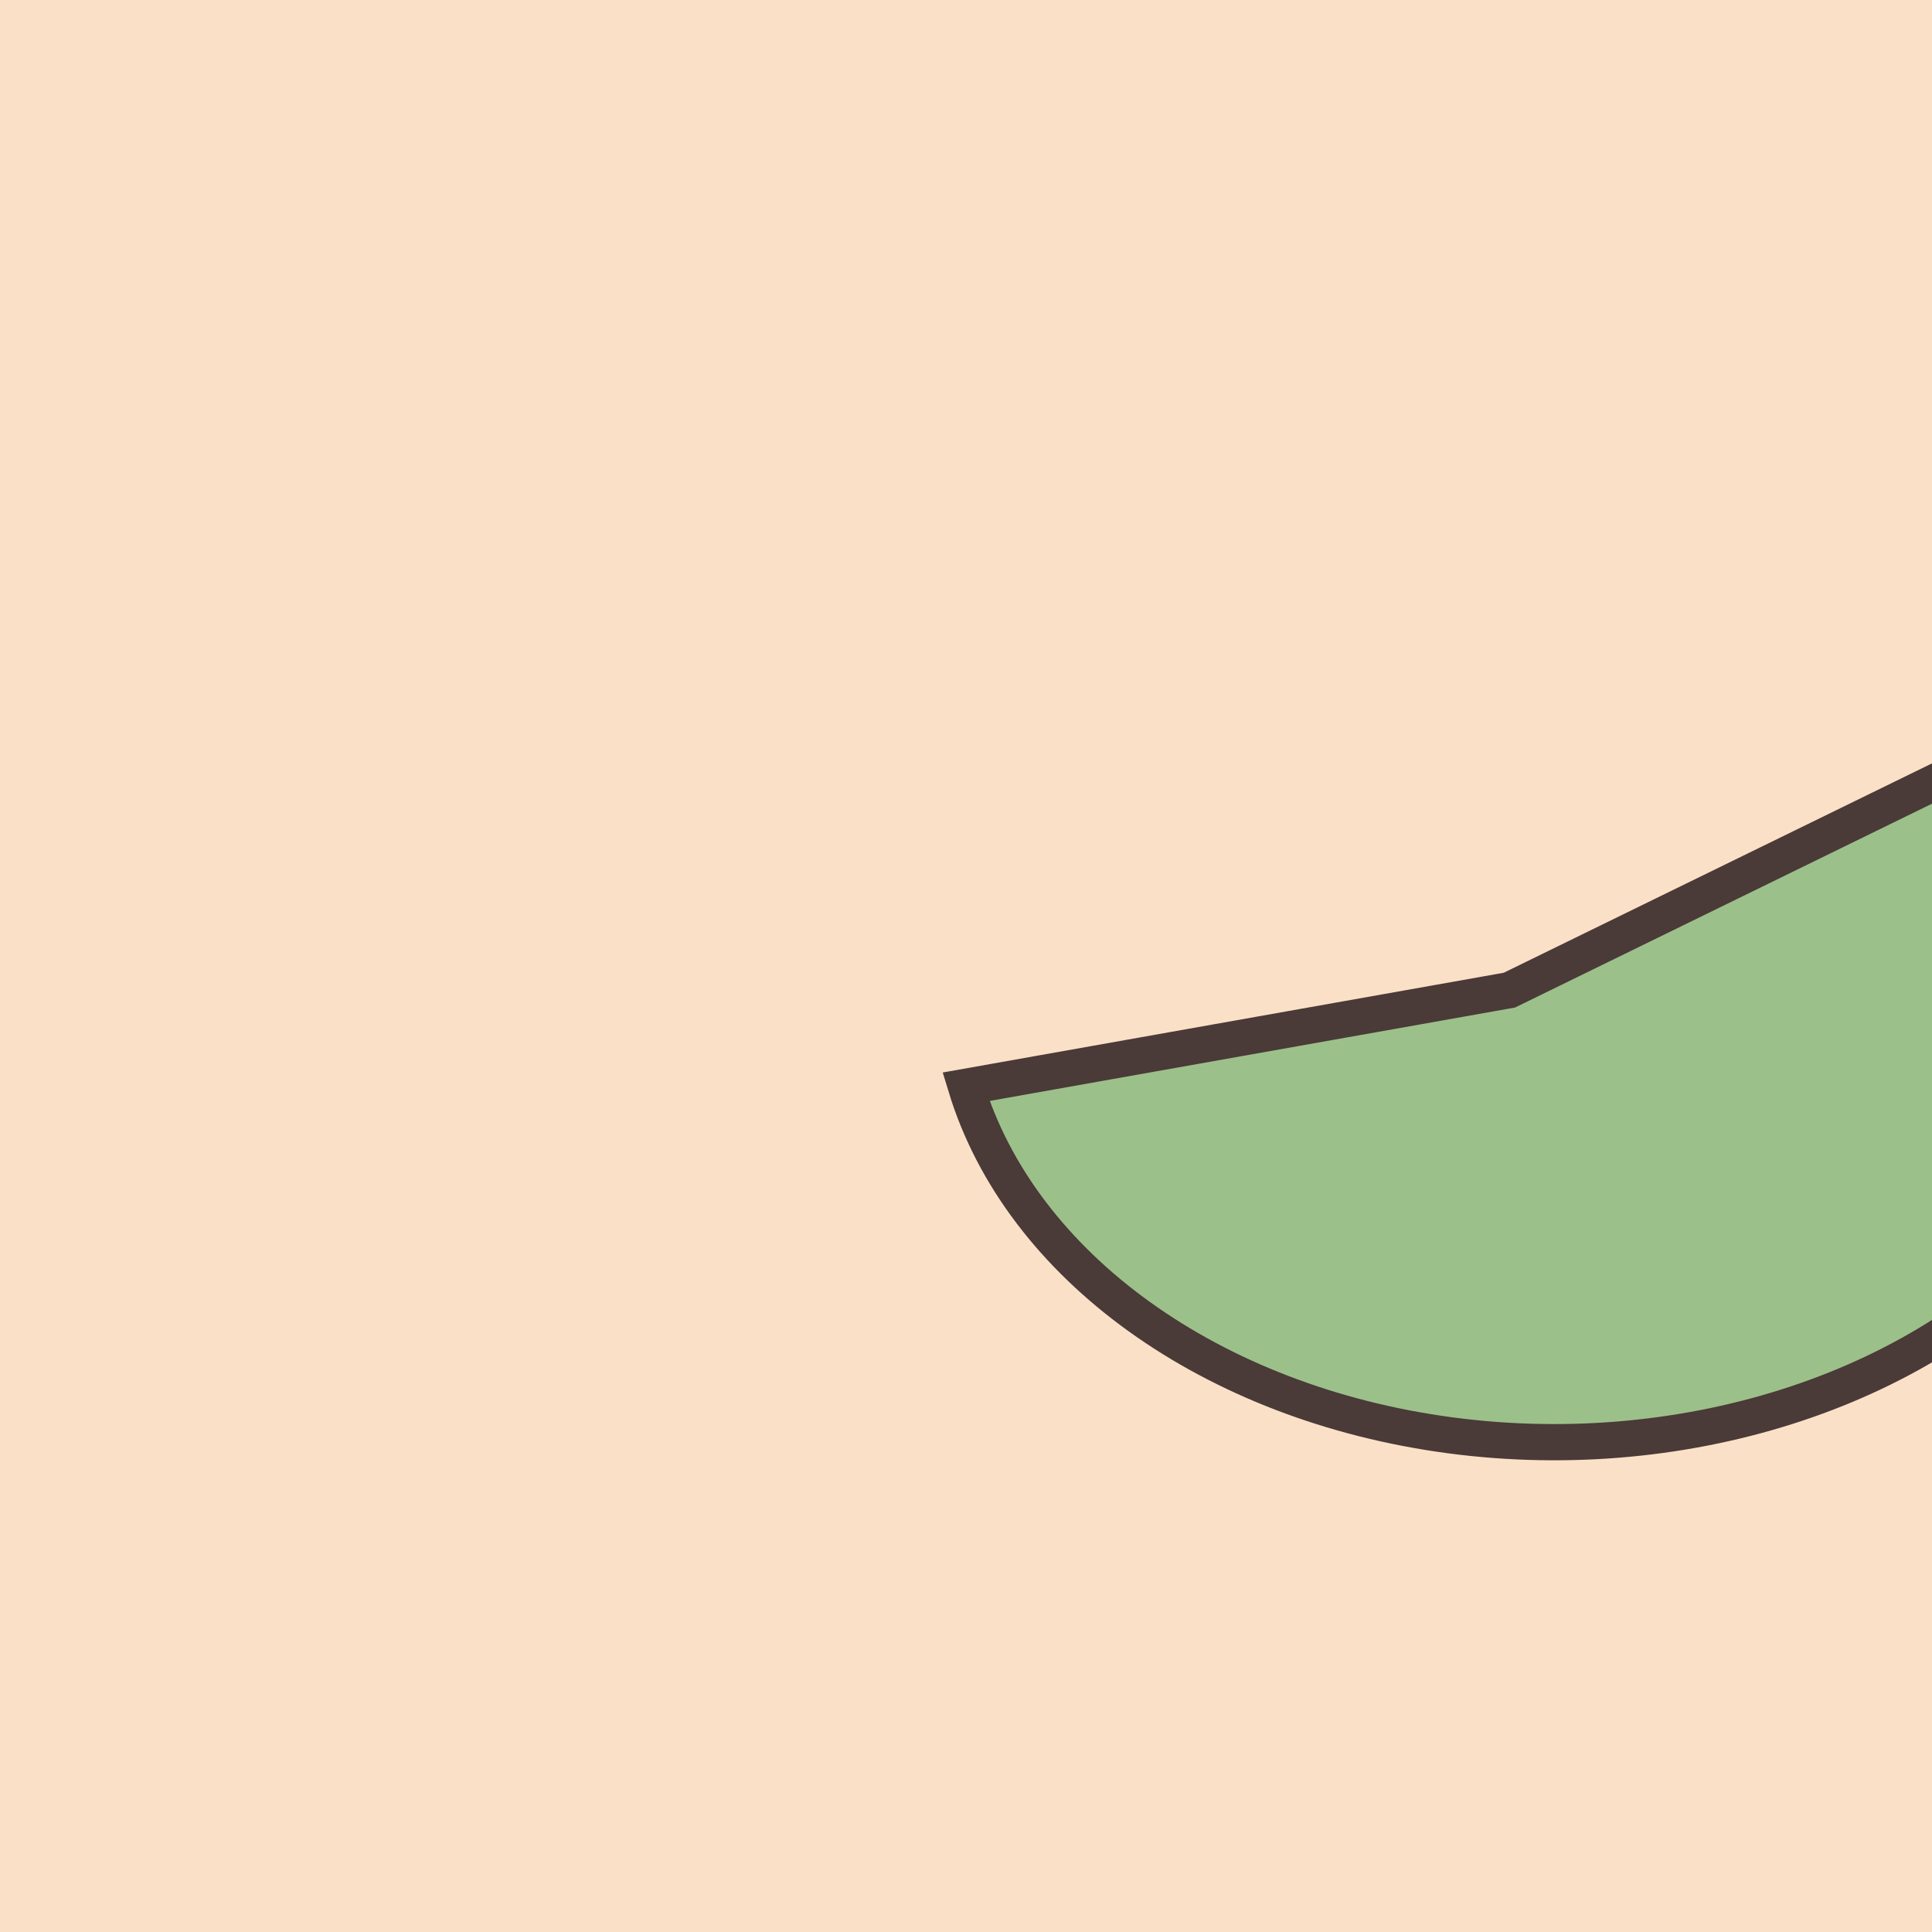
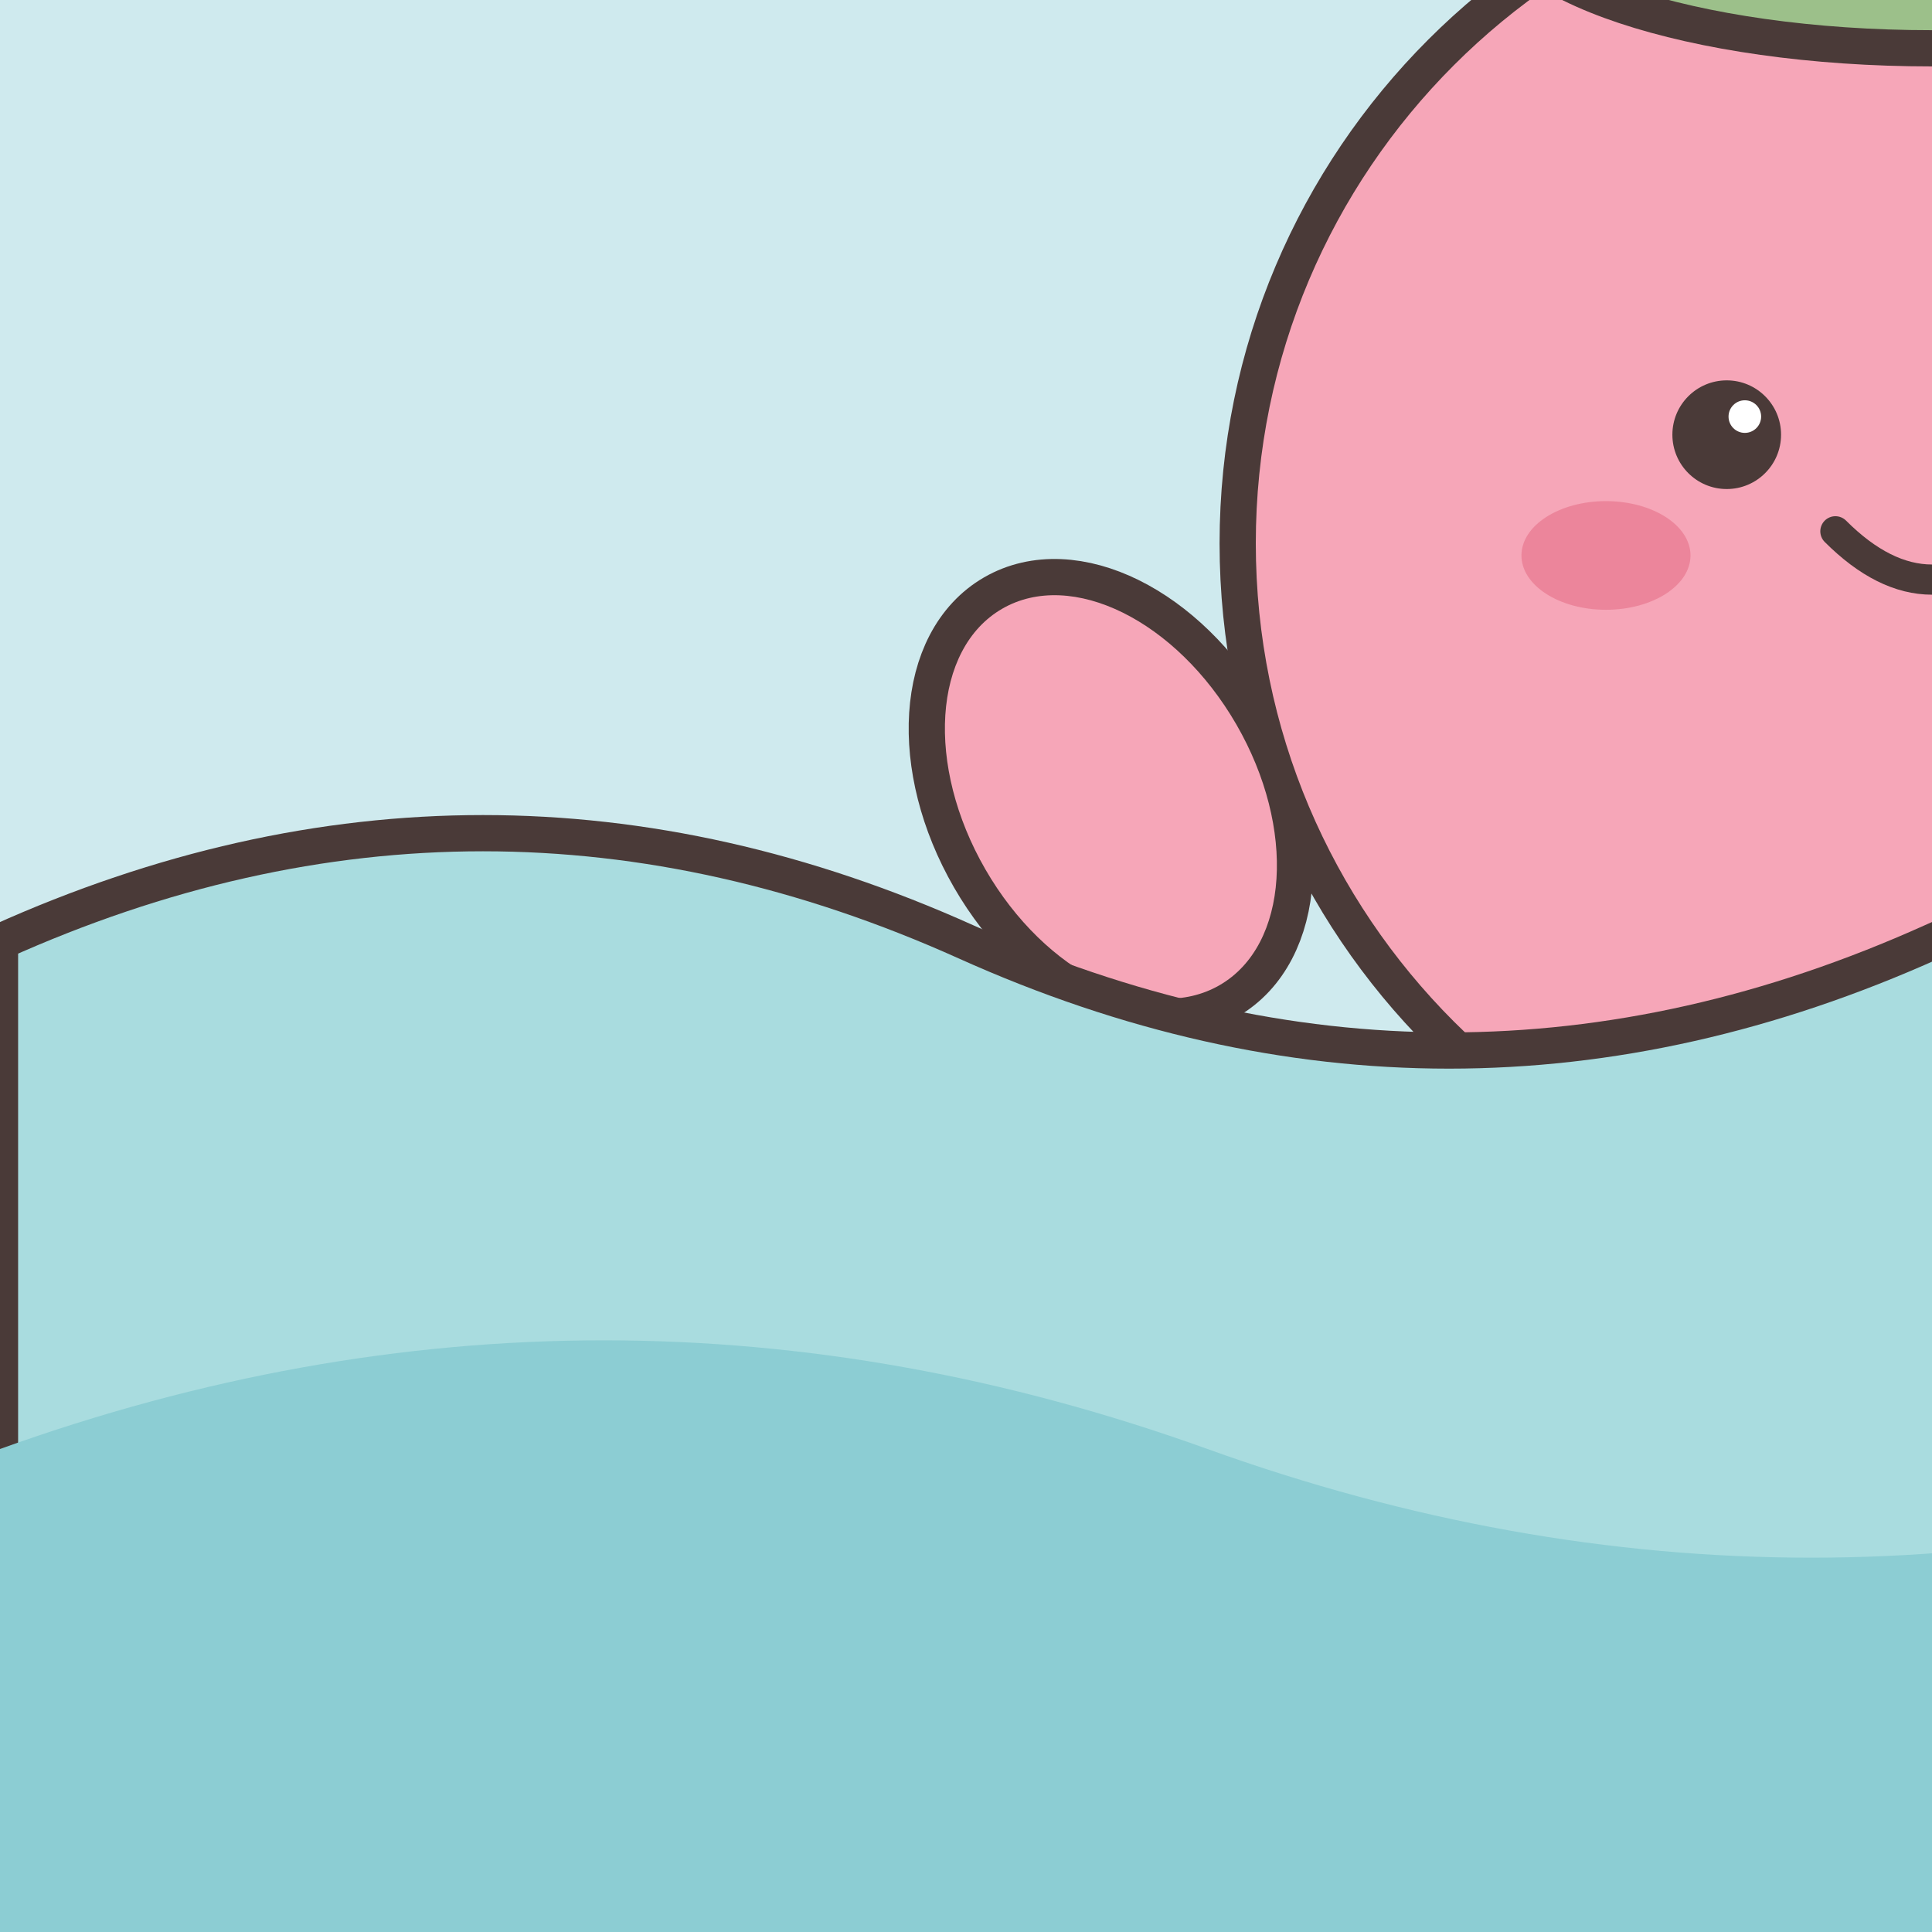
<svg xmlns="http://www.w3.org/2000/svg" width="160" height="160" viewBox="0 160 160 160">
-   <rect width="320" height="320" fill="#fbe0c8" />
-   <path d="M0 70Q80 40 160 70T320 70M0 150Q80 120 160 150T320 150" fill="none" stroke="#f1c19c" stroke-width="8" stroke-linecap="round" />
-   <path d="M80 250a50 38 0 1 0 90 -30L125 242Z" fill="#9cc08a" stroke="#4a3a38" stroke-width="3" />
-   <path d="M215 120a42 32 0 1 0 76 -26L253 114Z" fill="#6f9f6b" stroke="#4a3a38" stroke-width="3" />
-   <ellipse cx="238" cy="225" rx="13.5" ry="24" fill="#f4a9bd" stroke="#4a3a38" stroke-width="3" transform="rotate(0 238 255)" />
-   <ellipse cx="238" cy="225" rx="13.5" ry="24" fill="#f4a9bd" stroke="#4a3a38" stroke-width="3" transform="rotate(72 238 255)" />
-   <ellipse cx="238" cy="225" rx="13.5" ry="24" fill="#f4a9bd" stroke="#4a3a38" stroke-width="3" transform="rotate(144 238 255)" />
-   <ellipse cx="238" cy="225" rx="13.5" ry="24" fill="#f4a9bd" stroke="#4a3a38" stroke-width="3" transform="rotate(216 238 255)" />
-   <ellipse cx="238" cy="225" rx="13.5" ry="24" fill="#f4a9bd" stroke="#4a3a38" stroke-width="3" transform="rotate(288 238 255)" />
-   <circle cx="238" cy="255" r="11" fill="#f6d36e" stroke="#4a3a38" stroke-width="3" />
+   <rect width="320" height="320" fill="#cfeaee" />
+   <path d="M0 60Q80 30 160 60T320 60" fill="none" stroke="#9fd2d8" stroke-width="8" stroke-linecap="round" />
+   <circle cx="50" cy="120" r="5" fill="#fff" stroke="#4a3a38" stroke-width="3" />
+   <circle cx="270" cy="100" r="6" fill="#fff" stroke="#4a3a38" stroke-width="3" />
+   <path d="M240 120a36 28 0 1 0 64 -22L272 116Z" fill="#9cc08a" stroke="#4a3a38" stroke-width="3" />
+   <ellipse cx="270" cy="84" rx="7.2" ry="12.8" fill="#f4a9bd" stroke="#4a3a38" stroke-width="3" transform="rotate(0 270 100)" />
+   <ellipse cx="270" cy="84" rx="7.2" ry="12.8" fill="#f4a9bd" stroke="#4a3a38" stroke-width="3" transform="rotate(72 270 100)" />
+   <ellipse cx="270" cy="84" rx="7.2" ry="12.8" fill="#f4a9bd" stroke="#4a3a38" stroke-width="3" transform="rotate(144 270 100)" />
+   <ellipse cx="270" cy="84" rx="7.2" ry="12.8" fill="#f4a9bd" stroke="#4a3a38" stroke-width="3" transform="rotate(216 270 100)" />
+   <ellipse cx="270" cy="84" rx="7.2" ry="12.8" fill="#f4a9bd" stroke="#4a3a38" stroke-width="3" transform="rotate(288 270 100)" />
+   <circle cx="270" cy="100" r="6" fill="#f6d36e" stroke="#4a3a38" stroke-width="2" />
+   <g stroke="#4a3a38" stroke-width="6" stroke-linejoin="round" fill="#4a3a38">
+     <circle cx="160" cy="205" r="56" />
+     <ellipse cx="92" cy="226" rx="12" ry="18" transform="rotate(-30 92 226)" />
+     <ellipse cx="228" cy="226" rx="12" ry="18" transform="rotate(30 228 226)" />
+   </g>
+   <g fill="#f6a6b8">
+     <circle cx="160" cy="205" r="56" />
+     <ellipse cx="92" cy="226" rx="12" ry="18" transform="rotate(-30 92 226)" />
+     <ellipse cx="228" cy="226" rx="12" ry="18" transform="rotate(30 228 226)" />
+   </g>
+   <ellipse cx="160" cy="152" rx="36" ry="12" fill="#9cc08a" stroke="#4a3a38" stroke-width="3" />
+   <path d="M160 152l14-6" fill="none" stroke="#4a3a38" stroke-width="2" stroke-linecap="round" stroke-linejoin="round" />
+   <circle cx="143" cy="196" r="4.5" fill="#4a3a38" />
+   <circle cx="144.5" cy="194.5" r="1.35" fill="#fff" />
+   <circle cx="177" cy="196" r="4.5" fill="#4a3a38" />
+   <circle cx="178.5" cy="194.5" r="1.35" fill="#fff" />
+   <ellipse cx="133" cy="206" rx="7" ry="4.5" fill="#e8788f" opacity=".7" />
+   <ellipse cx="187" cy="206" rx="7" ry="4.5" fill="#e8788f" opacity=".7" />
+   <path d="M152 204Q160 212 168 204" fill="none" stroke="#4a3a38" stroke-width="2.5" stroke-linecap="round" stroke-linejoin="round" />
+   <path d="M0 238Q40 220 80 238T160 238T240 238T320 238V320H0Z" fill="#a9dcdf" stroke="#4a3a38" stroke-width="3" />
+   <path d="M0 280Q50 262 100 280T200 280T320 276V320H0Z" fill="#8ccdd3" />
</svg>
